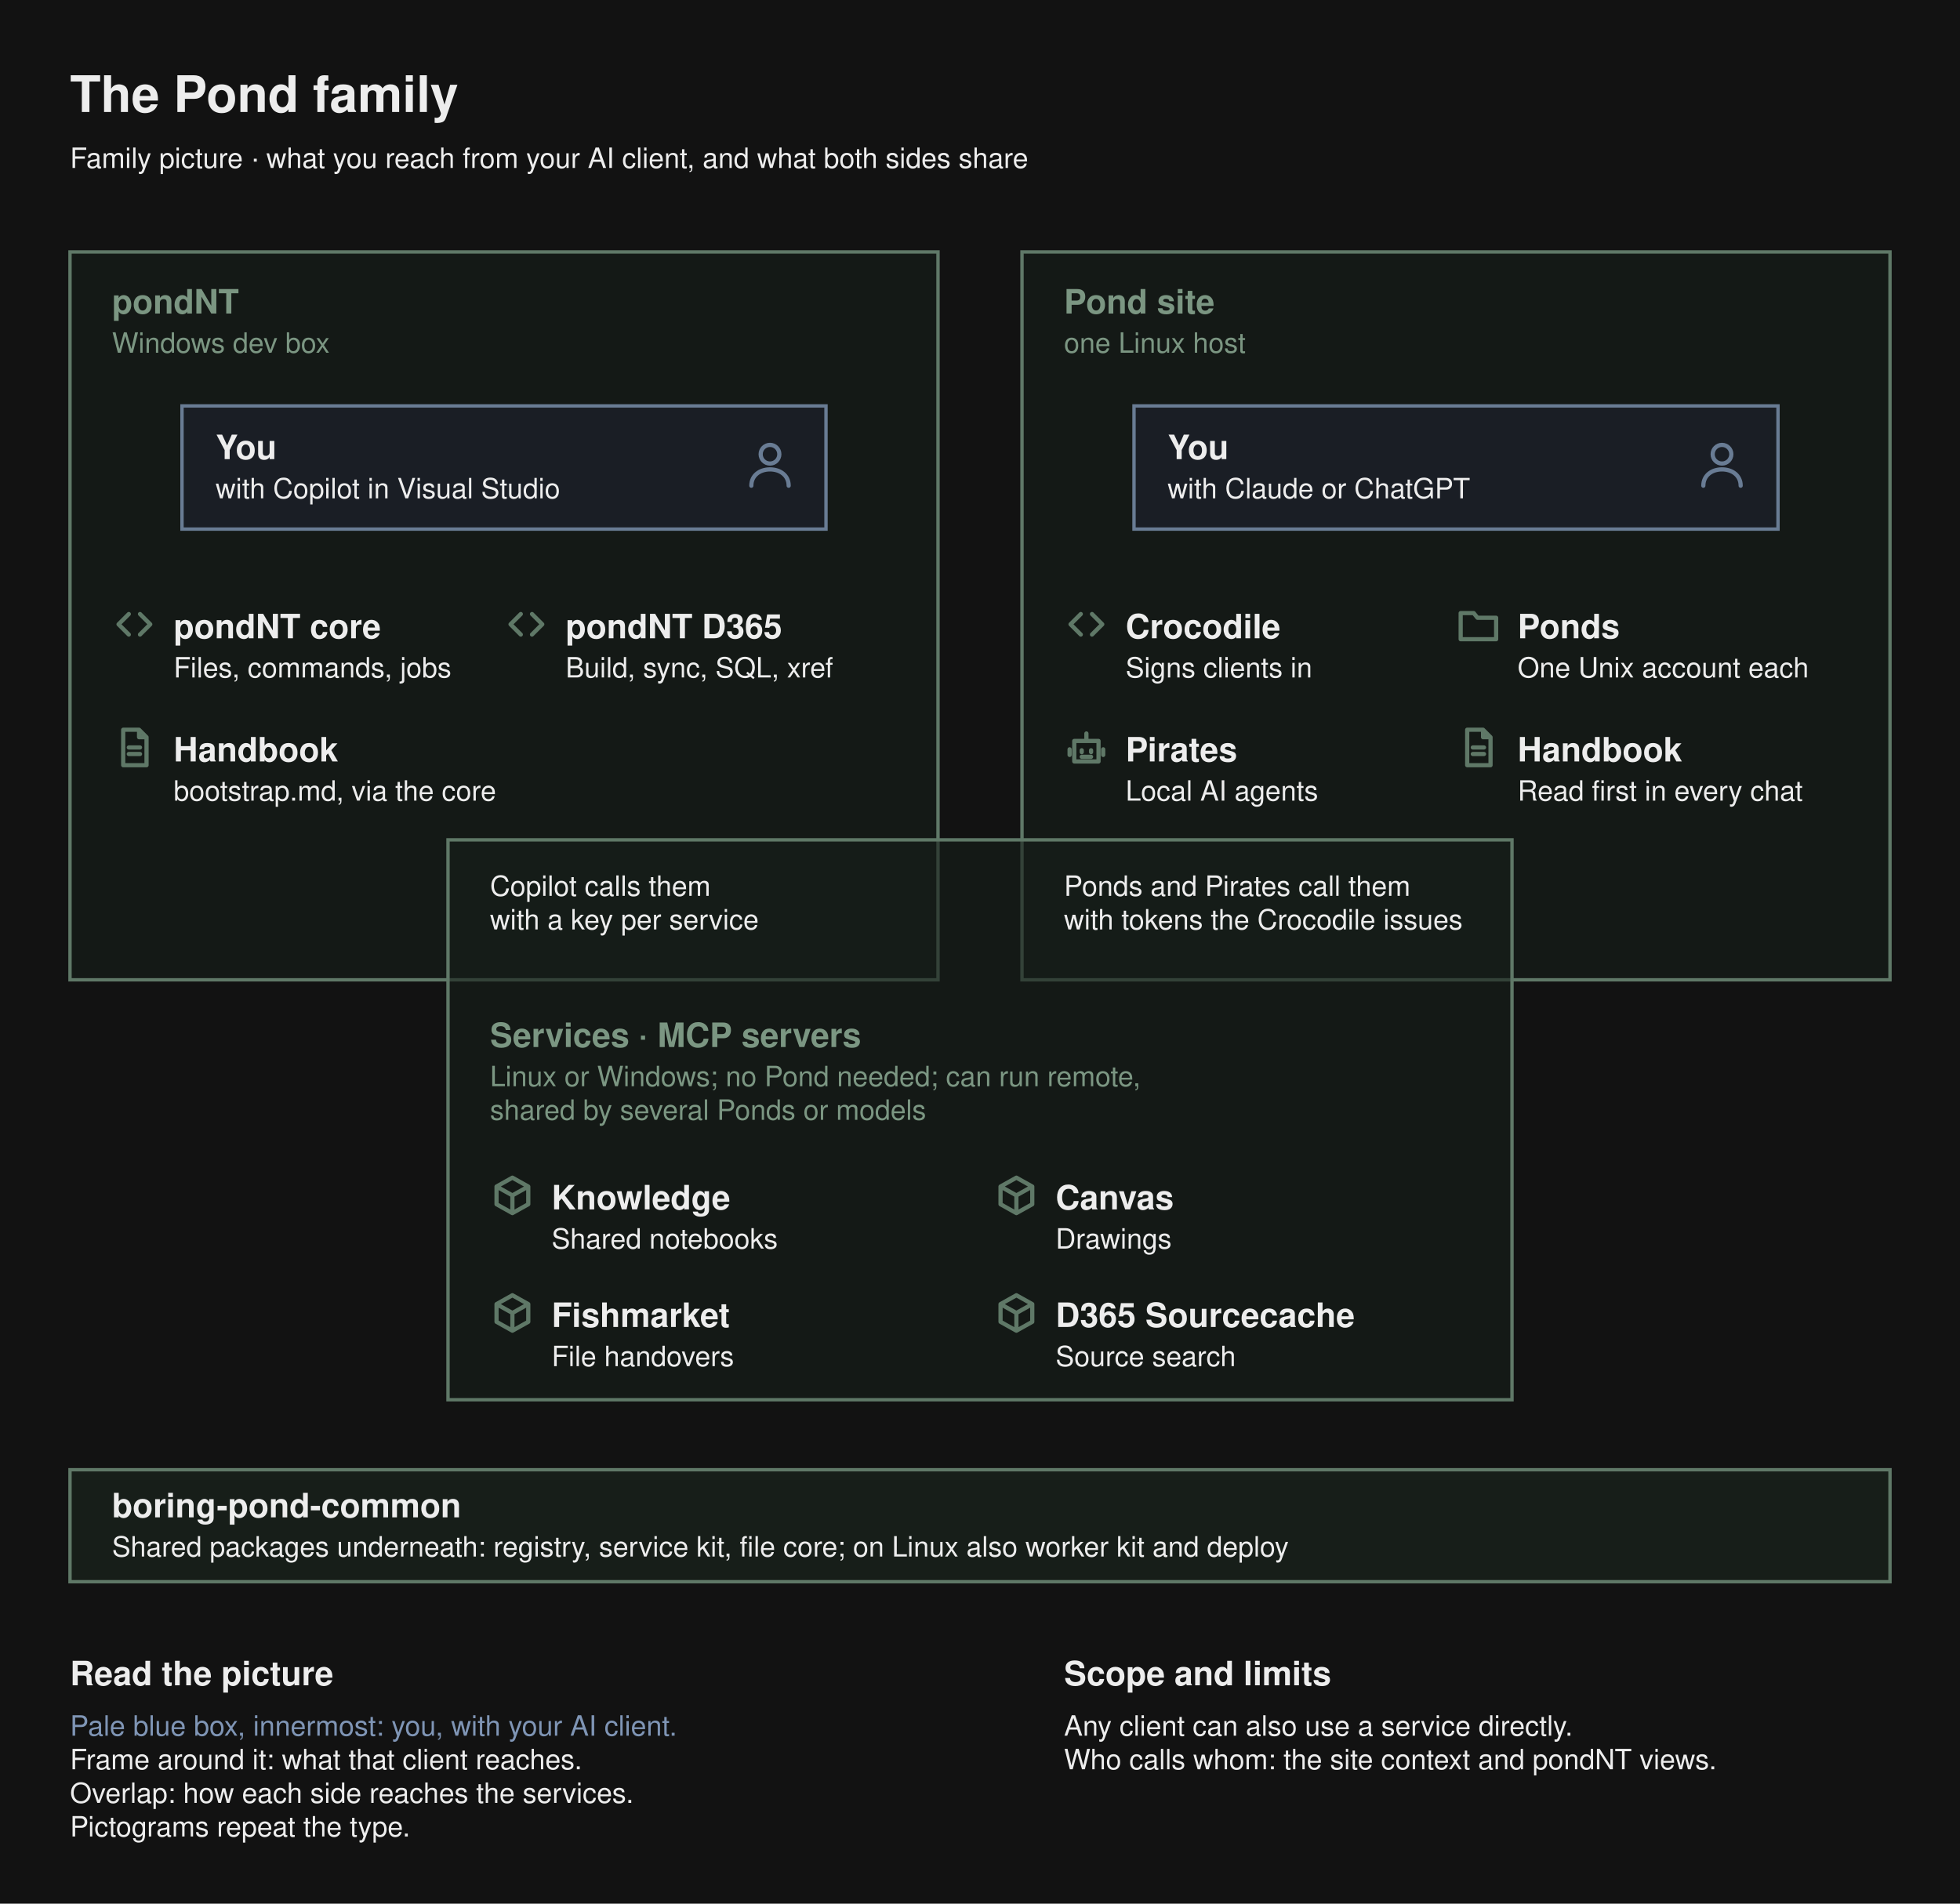
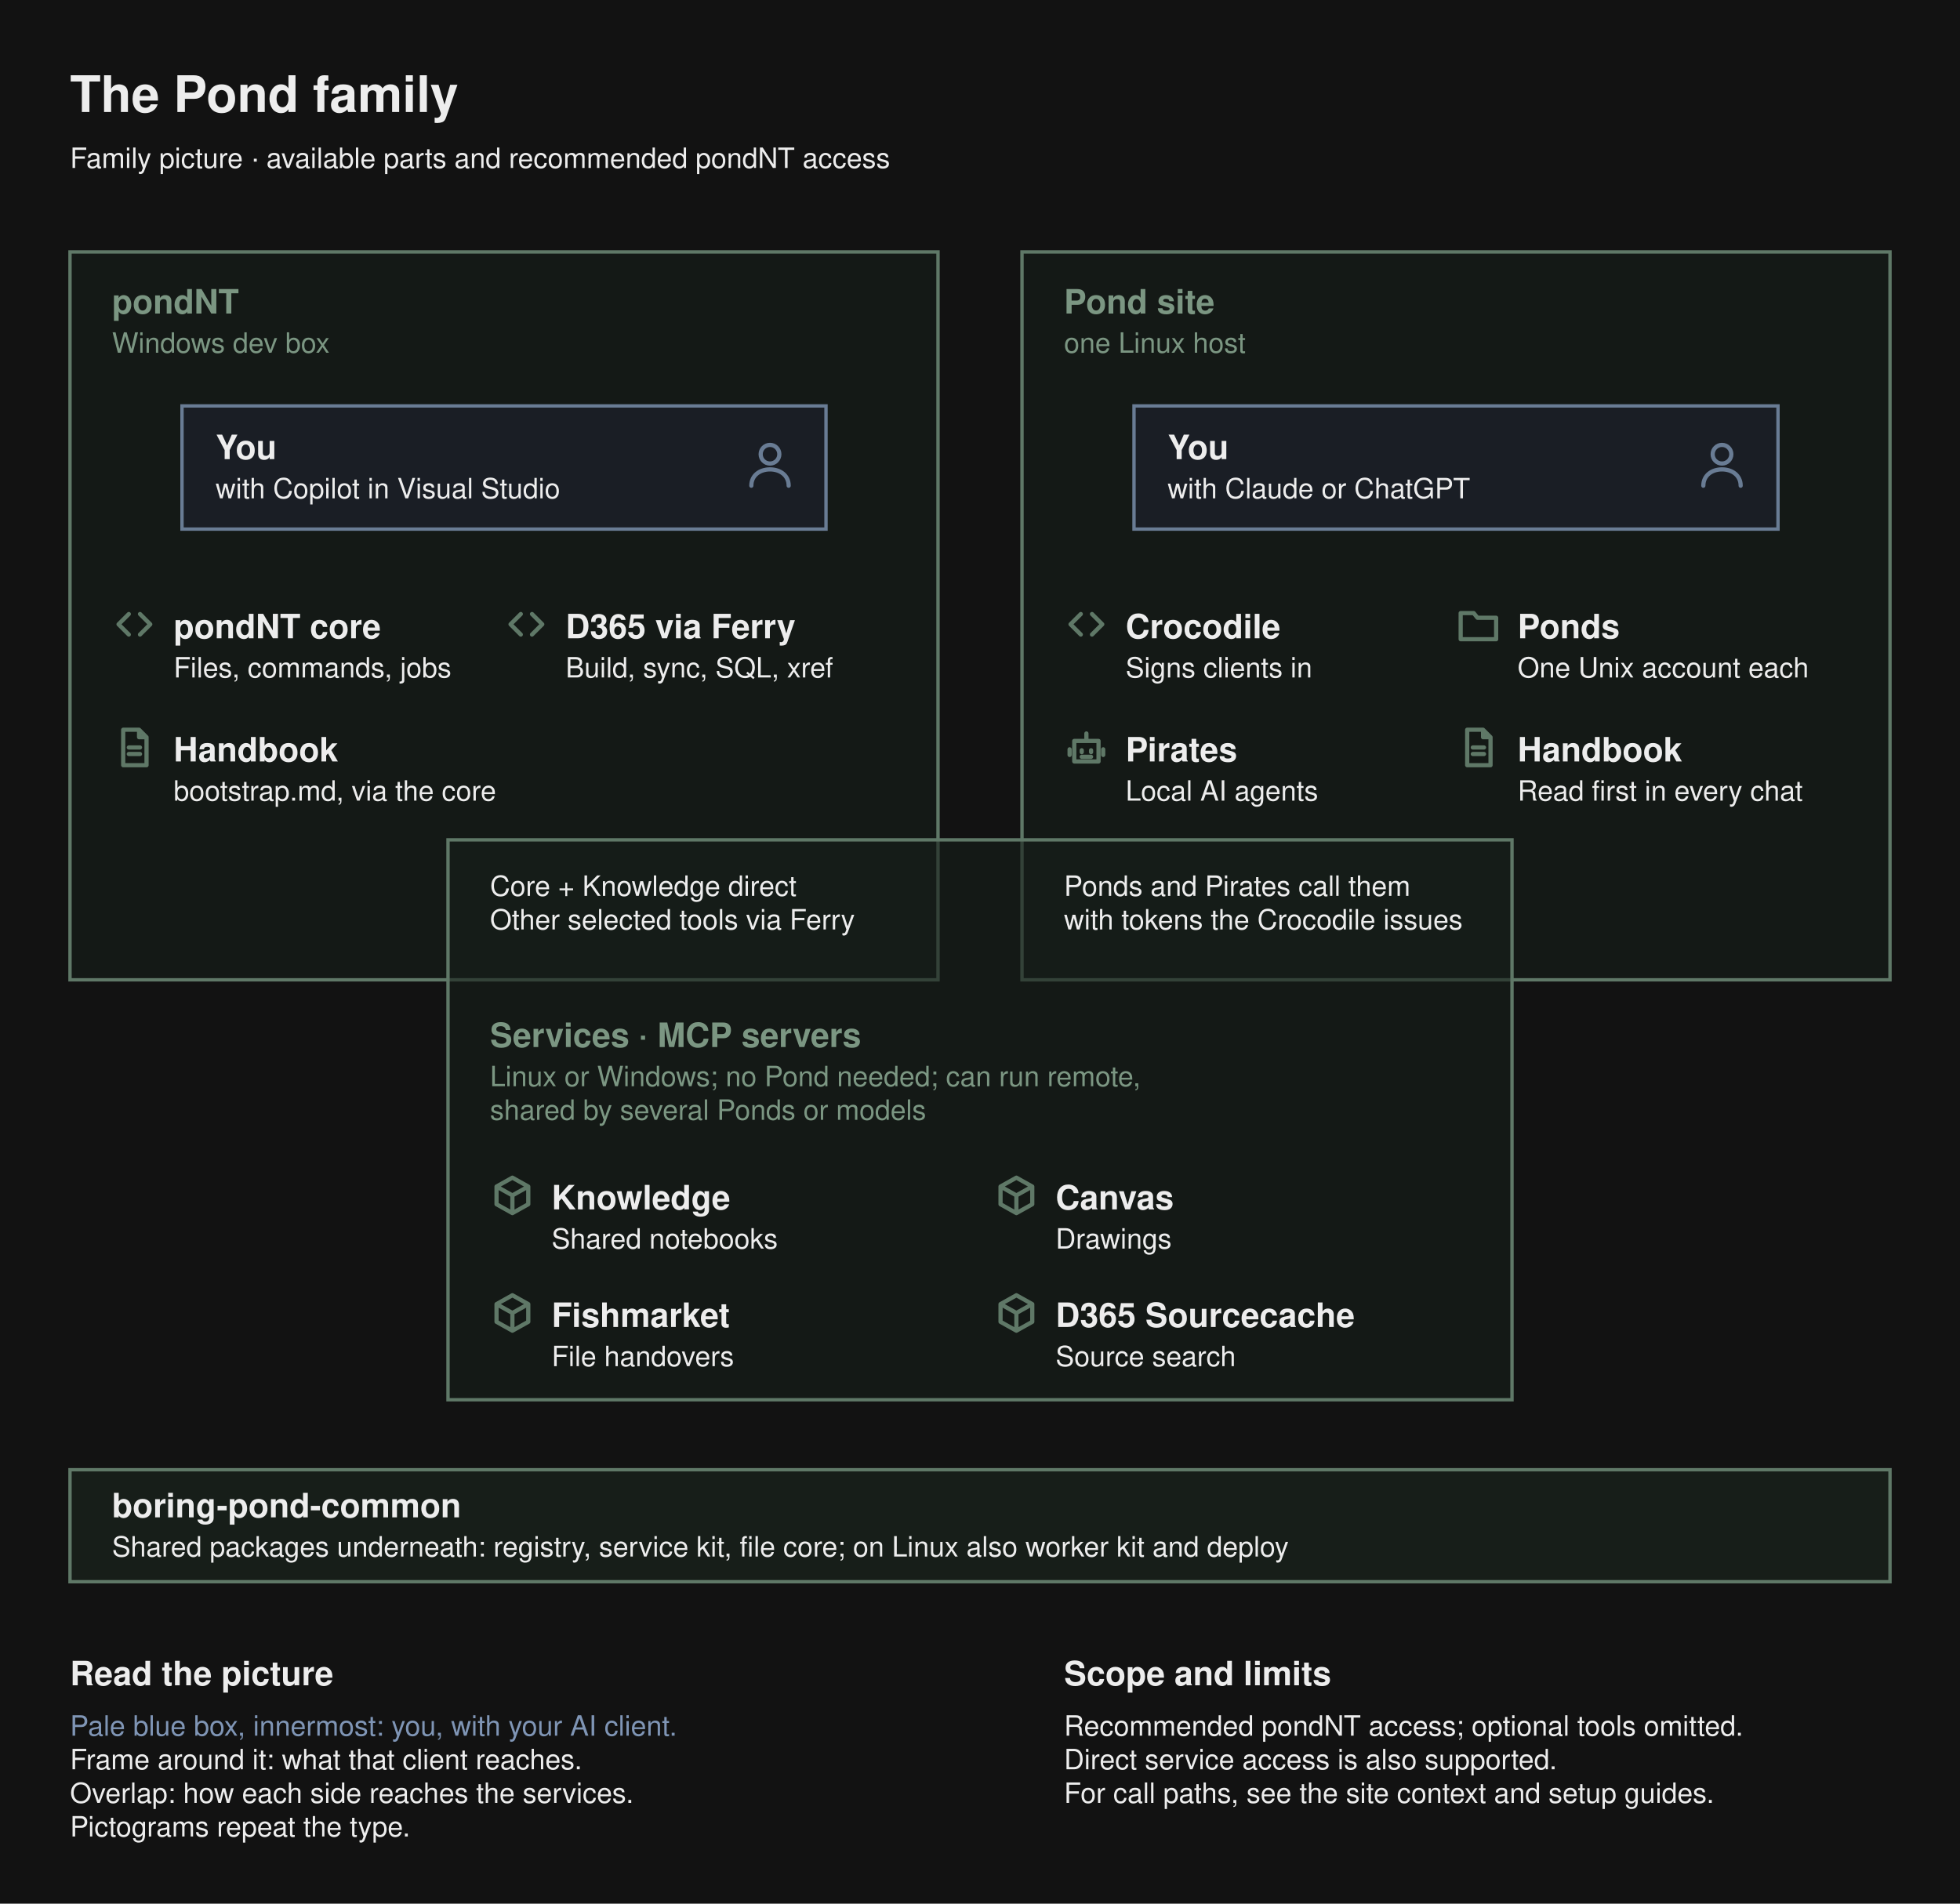
<svg xmlns="http://www.w3.org/2000/svg" width="700pt" height="680pt" viewBox="0 0 700 680">
  <g font-family="Helvetica,sans-Serif" fill="#dfdfdf">
    <rect width="700" height="680" fill="#121212" />
    <text fill="#ededed" x="25" y="40" font-size="18" font-weight="bold">The Pond family</text>
-     <text fill="#ededed" x="25" y="60" font-size="10">Family picture · what you reach from your AI client, and what both sides share</text>
+     <text fill="#ededed" x="25" y="60" font-size="10">Family picture · available parts and recommended pondNT access</text>
    <g fill="#171e19" fill-opacity="0.6" stroke="#5f7867" stroke-width="1.2">
      <rect x="25" y="90" width="310" height="260" />
      <rect x="365" y="90" width="310" height="260" />
      <rect x="160" y="300" width="380" height="200" />
    </g>
    <text x="40" y="112" font-size="12" font-weight="bold" fill="#7b9682">pondNT</text>
    <text x="40" y="126" font-size="10" fill="#7b9682">Windows dev box</text>
    <rect x="65" y="145" width="230" height="44" fill="#1a1e25" stroke="#697c94" stroke-width="1.2" />
    <text fill="#ededed" x="77" y="164" font-size="12" font-weight="bold">You</text>
    <text fill="#ededed" x="77" y="178" font-size="10">with Copilot in Visual Studio</text>
    <g transform="translate(265,156) scale(0.8333)" fill="none" stroke="#697c94" stroke-width="1.80" stroke-linecap="round" stroke-linejoin="round">
      <path d="M12 3.5a4 4 0 1 1 0 8a4 4 0 1 1 0-8z M4 21c0-4.4 3.6-7 8-7s8 2.6 8 7" />
    </g>
    <g transform="translate(40,215) scale(0.6667)" fill="none" stroke="#5f7867" stroke-width="2.25" stroke-linecap="round" stroke-linejoin="round">
      <path d="M9 6.5 3.5 12 9 17.5 M15 6.5 20.5 12 15 17.5" />
    </g>
    <text fill="#ededed" x="62" y="228" font-size="12" font-weight="bold">pondNT core</text>
    <text fill="#ededed" x="62" y="242" font-size="10">Files, commands, jobs</text>
    <g transform="translate(180,215) scale(0.6667)" fill="none" stroke="#5f7867" stroke-width="2.25" stroke-linecap="round" stroke-linejoin="round">
      <path d="M9 6.5 3.5 12 9 17.5 M15 6.5 20.5 12 15 17.5" />
    </g>
-     <text fill="#ededed" x="202" y="228" font-size="12" font-weight="bold">pondNT D365</text>
+     <text fill="#ededed" x="202" y="228" font-size="12" font-weight="bold">D365 via Ferry</text>
    <text fill="#ededed" x="202" y="242" font-size="10">Build, sync, SQL, xref</text>
    <g transform="translate(40,259) scale(0.6667)" fill="none" stroke="#5f7867" stroke-width="2.25" stroke-linecap="round" stroke-linejoin="round">
      <path d="M6 2.5h8.5l4 4v15H6z M14.5 2.5v4h4 M9 12h6 M9 15.5h6" />
    </g>
    <text fill="#ededed" x="62" y="272" font-size="12" font-weight="bold">Handbook</text>
    <text fill="#ededed" x="62" y="286" font-size="10">bootstrap.md, via the core</text>
    <text x="380" y="112" font-size="12" font-weight="bold" fill="#7b9682">Pond site</text>
    <text x="380" y="126" font-size="10" fill="#7b9682">one Linux host</text>
    <rect x="405" y="145" width="230" height="44" fill="#1a1e25" stroke="#697c94" stroke-width="1.2" />
    <text fill="#ededed" x="417" y="164" font-size="12" font-weight="bold">You</text>
    <text fill="#ededed" x="417" y="178" font-size="10">with Claude or ChatGPT</text>
    <g transform="translate(605,156) scale(0.8333)" fill="none" stroke="#697c94" stroke-width="1.80" stroke-linecap="round" stroke-linejoin="round">
      <path d="M12 3.5a4 4 0 1 1 0 8a4 4 0 1 1 0-8z M4 21c0-4.4 3.6-7 8-7s8 2.6 8 7" />
    </g>
    <g transform="translate(380,215) scale(0.6667)" fill="none" stroke="#5f7867" stroke-width="2.25" stroke-linecap="round" stroke-linejoin="round">
      <path d="M9 6.5 3.5 12 9 17.5 M15 6.5 20.5 12 15 17.5" />
    </g>
    <text fill="#ededed" x="402" y="228" font-size="12" font-weight="bold">Crocodile</text>
    <text fill="#ededed" x="402" y="242" font-size="10">Signs clients in</text>
    <g transform="translate(520,215) scale(0.6667)" fill="none" stroke="#5f7867" stroke-width="2.25" stroke-linecap="round" stroke-linejoin="round">
      <path d="M2.5 6h7l2 2.5h10v11.5h-19z" />
    </g>
    <text fill="#ededed" x="542" y="228" font-size="12" font-weight="bold">Ponds</text>
    <text fill="#ededed" x="542" y="242" font-size="10">One Unix account each</text>
    <g transform="translate(380,259) scale(0.6667)" fill="none" stroke="#5f7867" stroke-width="2.25" stroke-linecap="round" stroke-linejoin="round">
      <path d="M5.5 8.5h13v11h-13z M12 4.5v4 M9.5 13.5v1 M14.5 13.5v1 M9.5 17h5 M3 13v3 M21 13v3" />
    </g>
    <text fill="#ededed" x="402" y="272" font-size="12" font-weight="bold">Pirates</text>
    <text fill="#ededed" x="402" y="286" font-size="10">Local AI agents</text>
    <g transform="translate(520,259) scale(0.6667)" fill="none" stroke="#5f7867" stroke-width="2.25" stroke-linecap="round" stroke-linejoin="round">
      <path d="M6 2.5h8.5l4 4v15H6z M14.5 2.5v4h4 M9 12h6 M9 15.5h6" />
    </g>
    <text fill="#ededed" x="542" y="272" font-size="12" font-weight="bold">Handbook</text>
    <text fill="#ededed" x="542" y="286" font-size="10">Read first in every chat</text>
-     <text fill="#ededed" x="175" y="320" font-size="10">Copilot calls them</text>
-     <text fill="#ededed" x="175" y="332" font-size="10">with a key per service</text>
+     <text fill="#ededed" x="175" y="320" font-size="10">Core + Knowledge direct</text>
+     <text fill="#ededed" x="175" y="332" font-size="10">Other selected tools via Ferry</text>
    <text fill="#ededed" x="380" y="320" font-size="10">Ponds and Pirates call them</text>
    <text fill="#ededed" x="380" y="332" font-size="10">with tokens the Crocodile issues</text>
    <text x="175" y="374" font-size="12" font-weight="bold" fill="#7b9682">Services · MCP servers</text>
    <text x="175" y="388" font-size="10" fill="#7b9682">Linux or Windows; no Pond needed; can run remote,</text>
    <text x="175" y="400" font-size="10" fill="#7b9682">shared by several Ponds or models</text>
    <g transform="translate(175,419) scale(0.6667)" fill="none" stroke="#5f7867" stroke-width="2.25" stroke-linecap="round" stroke-linejoin="round">
      <path d="M12 2.5l8.5 4.75v9.5L12 21.5l-8.5-4.75v-9.5z M3.5 7.25 12 12l8.5-4.75 M12 12v9.5" />
    </g>
    <text fill="#ededed" x="197" y="432" font-size="12" font-weight="bold">Knowledge</text>
    <text fill="#ededed" x="197" y="446" font-size="10">Shared notebooks</text>
    <g transform="translate(355,419) scale(0.6667)" fill="none" stroke="#5f7867" stroke-width="2.25" stroke-linecap="round" stroke-linejoin="round">
      <path d="M12 2.5l8.5 4.75v9.5L12 21.5l-8.5-4.75v-9.5z M3.5 7.25 12 12l8.5-4.75 M12 12v9.5" />
    </g>
    <text fill="#ededed" x="377" y="432" font-size="12" font-weight="bold">Canvas</text>
    <text fill="#ededed" x="377" y="446" font-size="10">Drawings</text>
    <g transform="translate(175,461) scale(0.6667)" fill="none" stroke="#5f7867" stroke-width="2.25" stroke-linecap="round" stroke-linejoin="round">
      <path d="M12 2.5l8.5 4.75v9.5L12 21.5l-8.5-4.75v-9.5z M3.5 7.25 12 12l8.5-4.75 M12 12v9.5" />
    </g>
    <text fill="#ededed" x="197" y="474" font-size="12" font-weight="bold">Fishmarket</text>
    <text fill="#ededed" x="197" y="488" font-size="10">File handovers</text>
    <g transform="translate(355,461) scale(0.6667)" fill="none" stroke="#5f7867" stroke-width="2.25" stroke-linecap="round" stroke-linejoin="round">
      <path d="M12 2.5l8.5 4.75v9.5L12 21.5l-8.5-4.75v-9.5z M3.5 7.25 12 12l8.5-4.75 M12 12v9.5" />
    </g>
    <text fill="#ededed" x="377" y="474" font-size="12" font-weight="bold">D365 Sourcecache</text>
    <text fill="#ededed" x="377" y="488" font-size="10">Source search</text>
    <rect x="25" y="525" width="650" height="40" fill="#171e19" stroke="#5f7867" stroke-width="1.2" />
    <text fill="#ededed" x="40" y="542" font-size="12" font-weight="bold">boring-pond-common</text>
    <text fill="#ededed" x="40" y="556" font-size="10">Shared packages underneath: registry, service kit, file core; on Linux also worker kit and deploy</text>
    <text fill="#ededed" x="25" y="602" font-size="12" font-weight="bold">Read the picture</text>
    <text x="25" y="620" font-size="10" fill="#7f95b5">Pale blue box, innermost: you, with your AI client.</text>
    <text fill="#ededed" x="25" y="632" font-size="10">Frame around it: what that client reaches.</text>
    <text fill="#ededed" x="25" y="644" font-size="10">Overlap: how each side reaches the services.</text>
    <text fill="#ededed" x="25" y="656" font-size="10">Pictograms repeat the type.</text>
    <text fill="#ededed" x="380" y="602" font-size="12" font-weight="bold">Scope and limits</text>
-     <text fill="#ededed" x="380" y="620" font-size="10">Any client can also use a service directly.</text>
-     <text fill="#ededed" x="380" y="632" font-size="10">Who calls whom: the site context and pondNT views.</text>
+     <text fill="#ededed" x="380" y="620" font-size="10">Recommended pondNT access; optional tools omitted.</text>
+     <text fill="#ededed" x="380" y="632" font-size="10">Direct service access is also supported.</text>
+     <text fill="#ededed" x="380" y="644" font-size="10">For call paths, see the site context and setup guides.</text>
  </g>
</svg>
